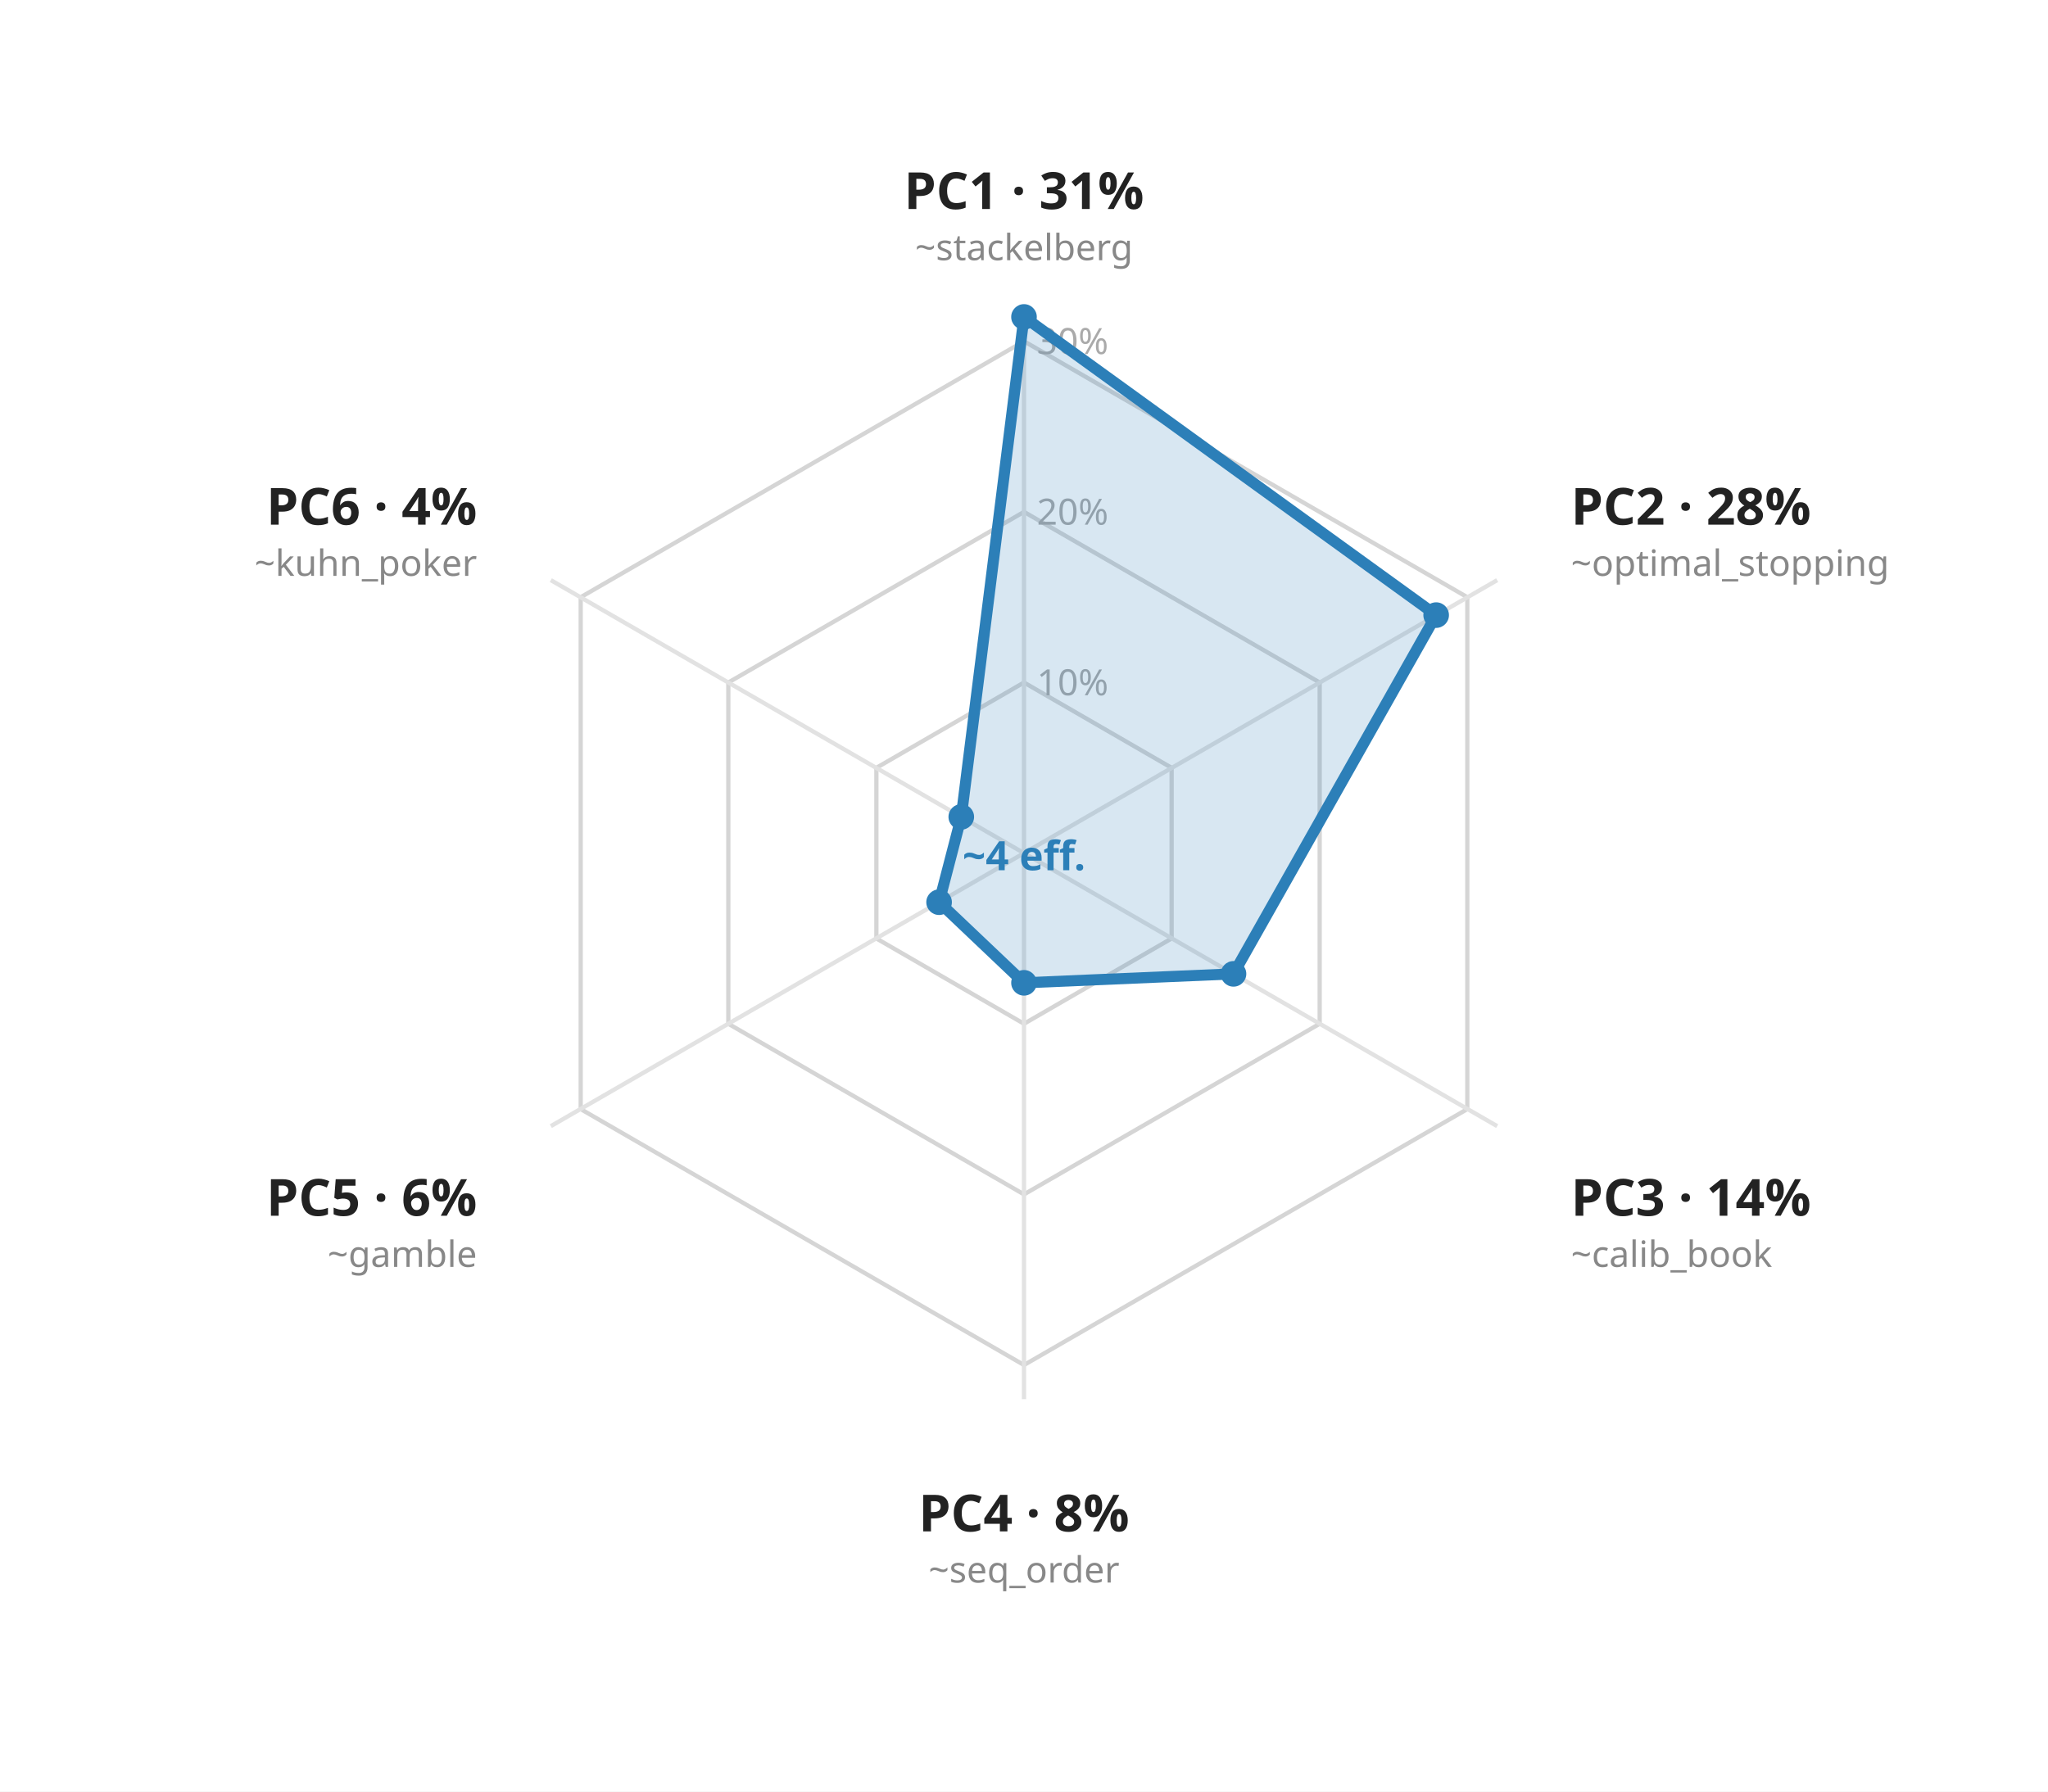
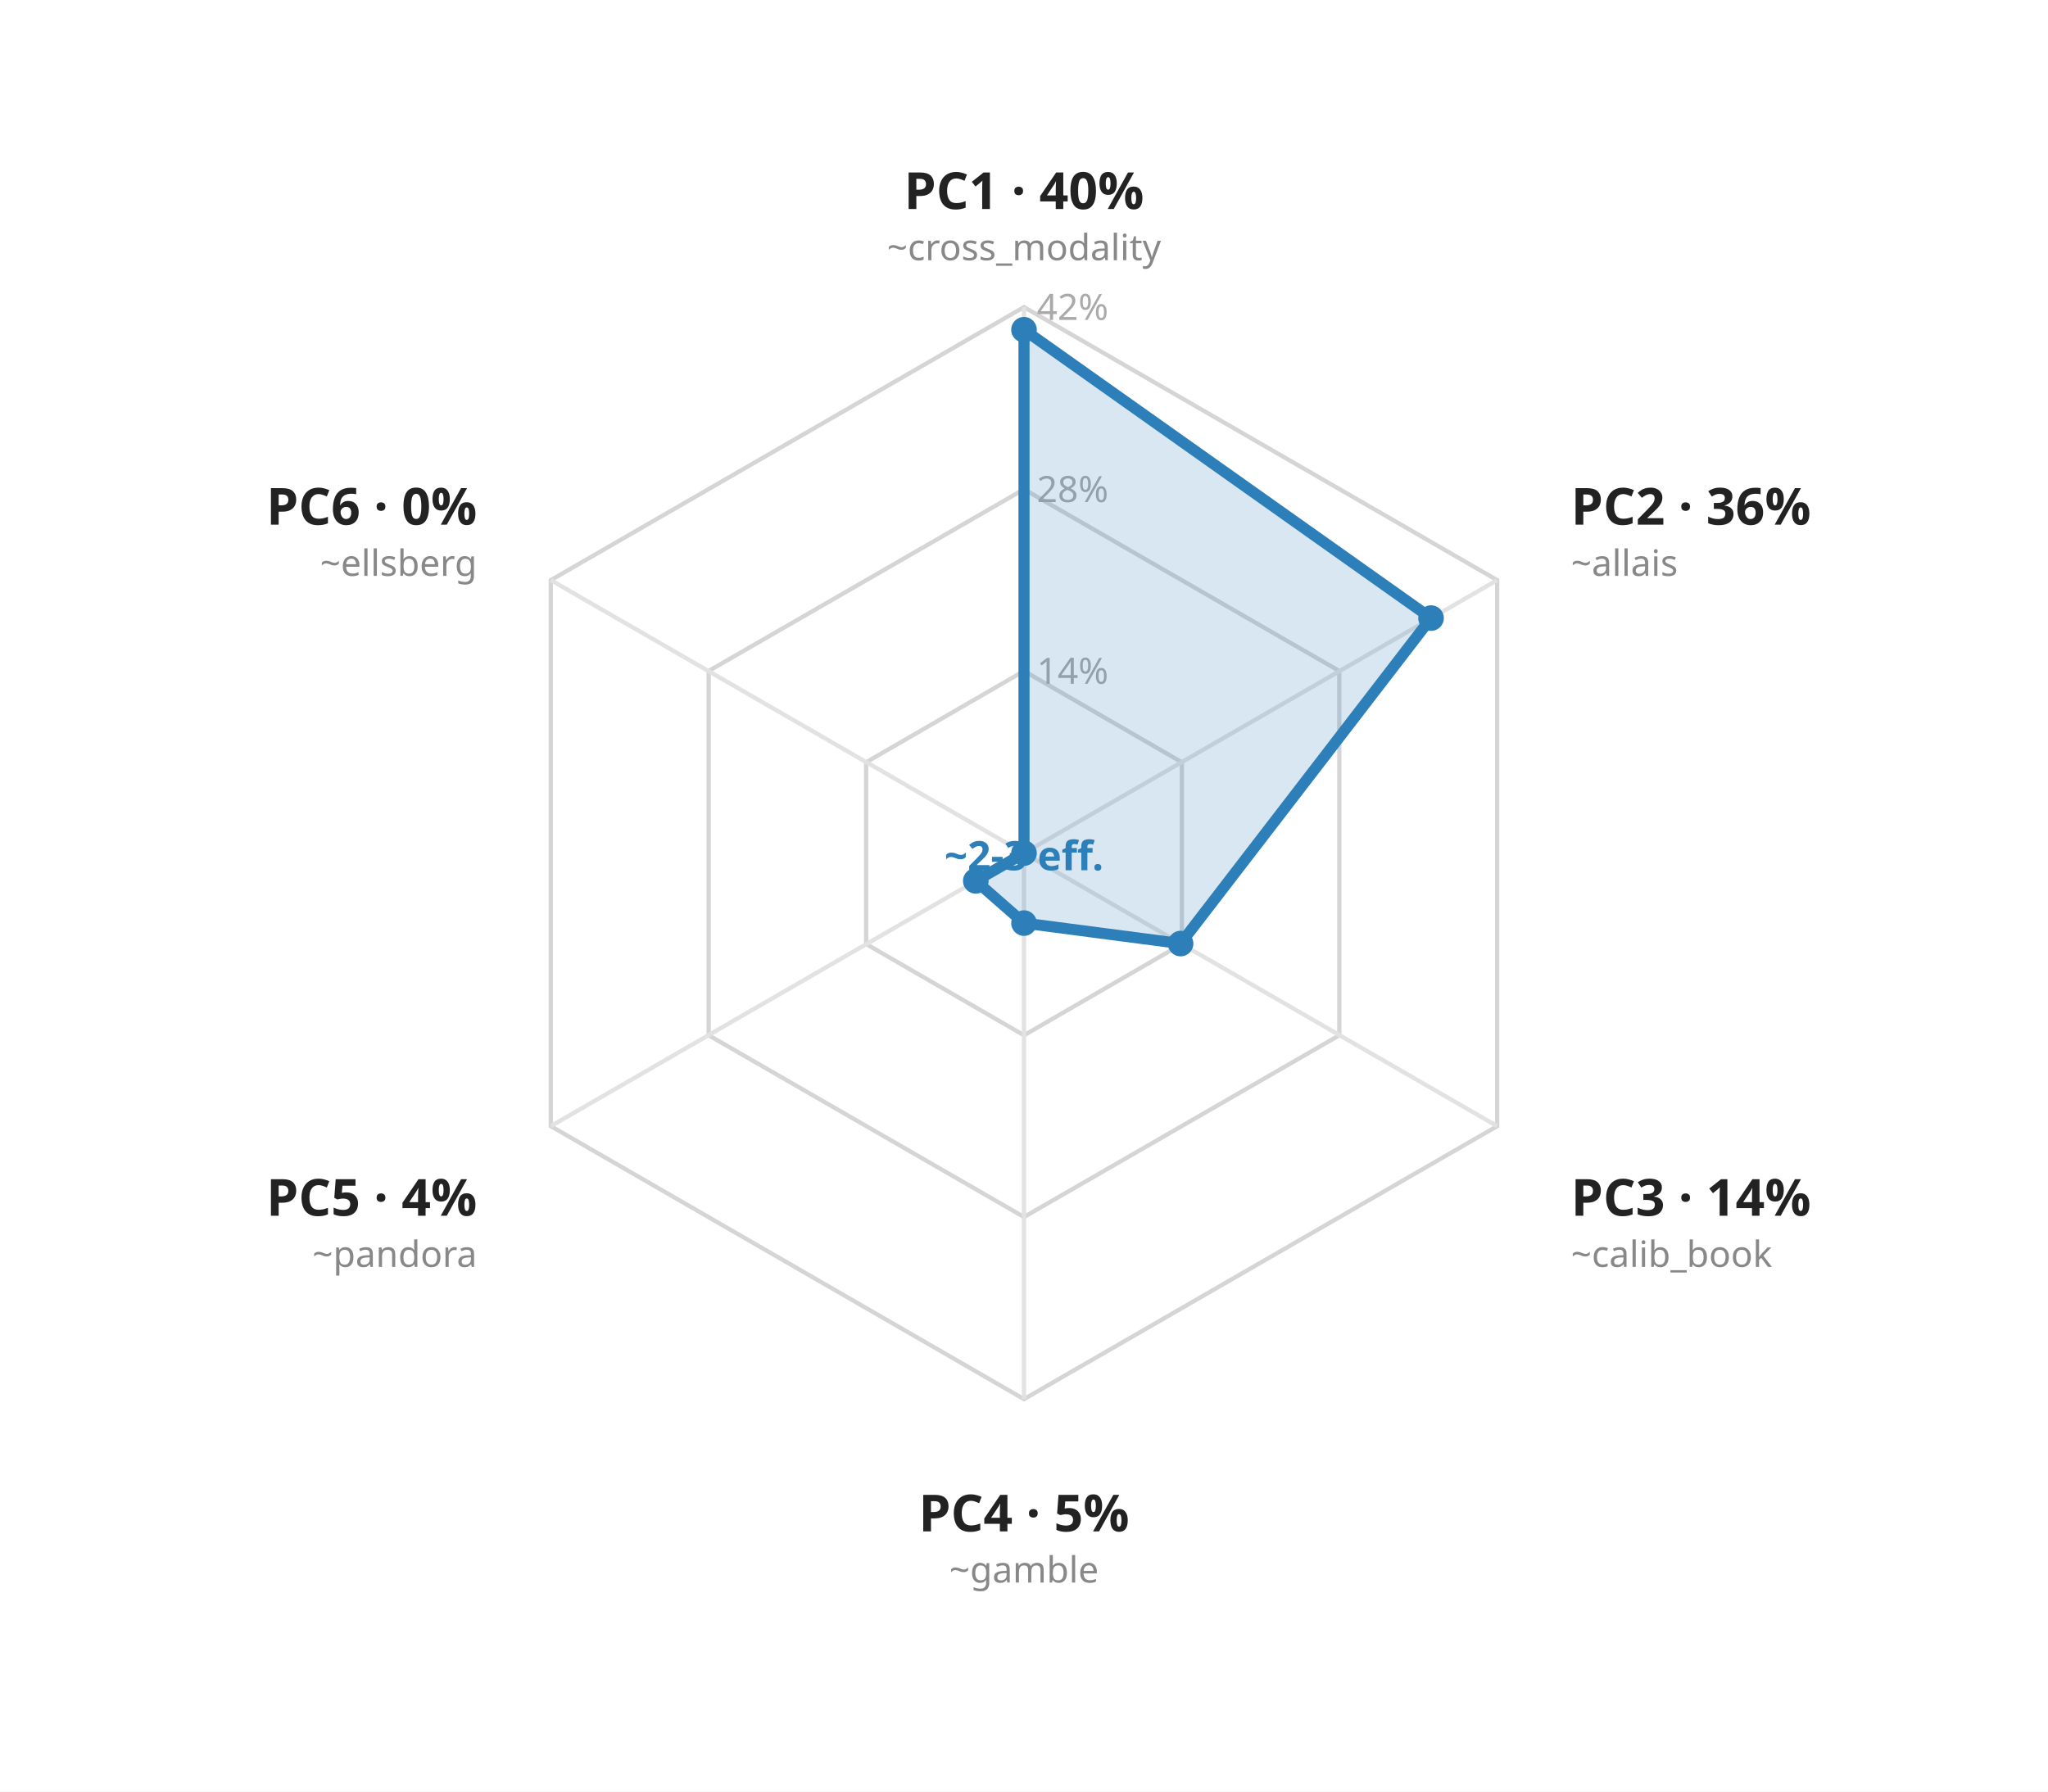
- <svg xmlns="http://www.w3.org/2000/svg" viewBox="0 0 480 420" width="480" font-family="sans-serif" role="img" aria-label="PCA scree hexagon: PC1 31%, PC2 28%, PC3 14%, PC4 8%, PC5 6%, PC6 4%; construct is low-rank ~4">
+ <svg xmlns="http://www.w3.org/2000/svg" viewBox="0 0 480 420" width="480" font-family="sans-serif" role="img" aria-label="Frontier-only PCA hexagon: PC1 40%, PC2 36%, PC3 14%, then near-zero; construct is ~2-3 effective dimensions">
  <rect x="0" y="0" width="480" height="420" fill="#ffffff" />
-   <polygon points="240.0,160.0 274.6,180.0 274.6,220.0 240.0,240.0 205.4,220.0 205.4,180.0" fill="none" stroke="#d5d5d5" stroke-width="1" />
-   <text x="243" y="163.0" font-size="8.5" fill="#aaa">10%</text>
-   <polygon points="240.0,120.0 309.3,160.0 309.3,240.0 240.0,280.0 170.7,240.0 170.7,160.0" fill="none" stroke="#d5d5d5" stroke-width="1" />
-   <text x="243" y="123.0" font-size="8.5" fill="#aaa">20%</text>
-   <polygon points="240.0,80.0 343.9,140.0 343.9,260.0 240.0,320.0 136.1,260.0 136.1,140.0" fill="none" stroke="#d5d5d5" stroke-width="1" />
-   <text x="243" y="83.0" font-size="8.5" fill="#aaa">30%</text>
+   <polygon points="240.0,157.3 277.0,178.7 277.0,221.3 240.0,242.7 203.0,221.3 203.0,178.7" fill="none" stroke="#d5d5d5" stroke-width="1" />
+   <text x="243" y="160.3" font-size="8.5" fill="#aaa">14%</text>
+   <polygon points="240.0,114.7 313.9,157.3 313.9,242.7 240.0,285.3 166.1,242.7 166.1,157.3" fill="none" stroke="#d5d5d5" stroke-width="1" />
+   <text x="243" y="117.7" font-size="8.5" fill="#aaa">28%</text>
+   <polygon points="240.0,72.0 350.9,136.0 350.9,264.0 240.0,328.0 129.1,264.0 129.1,136.0" fill="none" stroke="#d5d5d5" stroke-width="1" />
+   <text x="243" y="75.0" font-size="8.5" fill="#aaa">42%</text>
  <line x1="240" y1="200" x2="240.0" y2="72.0" stroke="#e2e2e2" stroke-width="1" />
-   <text x="240.0" y="49.0" font-size="12" font-weight="700" fill="#222" text-anchor="middle">PC1 · 31%</text>
-   <text x="240.0" y="61.0" font-size="8.5" fill="#888" text-anchor="middle">~stackelberg</text>
+   <text x="240.0" y="49.0" font-size="12" font-weight="700" fill="#222" text-anchor="middle">PC1 · 40%</text>
+   <text x="240.0" y="61.0" font-size="8.5" fill="#888" text-anchor="middle">~cross_modality</text>
  <line x1="240" y1="200" x2="350.9" y2="136.0" stroke="#e2e2e2" stroke-width="1" />
-   <text x="368.2" y="123.0" font-size="12" font-weight="700" fill="#222" text-anchor="start">PC2 · 28%</text>
-   <text x="368.2" y="135.0" font-size="8.5" fill="#888" text-anchor="start">~optimal_stopping</text>
+   <text x="368.2" y="123.0" font-size="12" font-weight="700" fill="#222" text-anchor="start">PC2 · 36%</text>
+   <text x="368.2" y="135.0" font-size="8.5" fill="#888" text-anchor="start">~allais</text>
  <line x1="240" y1="200" x2="350.9" y2="264.0" stroke="#e2e2e2" stroke-width="1" />
  <text x="368.2" y="285.0" font-size="12" font-weight="700" fill="#222" text-anchor="start">PC3 · 14%</text>
  <text x="368.2" y="297.0" font-size="8.5" fill="#888" text-anchor="start">~calib_book</text>
  <line x1="240" y1="200" x2="240.0" y2="328.0" stroke="#e2e2e2" stroke-width="1" />
-   <text x="240.0" y="359.0" font-size="12" font-weight="700" fill="#222" text-anchor="middle">PC4 · 8%</text>
-   <text x="240.0" y="371.0" font-size="8.5" fill="#888" text-anchor="middle">~seq_order</text>
+   <text x="240.0" y="359.0" font-size="12" font-weight="700" fill="#222" text-anchor="middle">PC4 · 5%</text>
+   <text x="240.0" y="371.0" font-size="8.5" fill="#888" text-anchor="middle">~gamble</text>
  <line x1="240" y1="200" x2="129.1" y2="264.0" stroke="#e2e2e2" stroke-width="1" />
-   <text x="111.8" y="285.0" font-size="12" font-weight="700" fill="#222" text-anchor="end">PC5 · 6%</text>
-   <text x="111.8" y="297.0" font-size="8.5" fill="#888" text-anchor="end">~gamble</text>
+   <text x="111.8" y="285.0" font-size="12" font-weight="700" fill="#222" text-anchor="end">PC5 · 4%</text>
+   <text x="111.8" y="297.0" font-size="8.5" fill="#888" text-anchor="end">~pandora</text>
  <line x1="240" y1="200" x2="129.1" y2="136.0" stroke="#e2e2e2" stroke-width="1" />
-   <text x="111.8" y="123.0" font-size="12" font-weight="700" fill="#222" text-anchor="end">PC6 · 4%</text>
-   <text x="111.8" y="135.0" font-size="8.5" fill="#888" text-anchor="end">~kuhn_poker</text>
-   <polygon points="240.0,74.3 336.6,144.2 289.1,228.3 240.0,230.4 220.1,211.5 225.3,191.5" fill="#2c7fb8" fill-opacity="0.18" stroke="#2c7fb8" stroke-width="2.6" />
-   <circle cx="240.0" cy="74.3" r="3" fill="#2c7fb8" />
-   <circle cx="336.6" cy="144.2" r="3" fill="#2c7fb8" />
-   <circle cx="289.1" cy="228.3" r="3" fill="#2c7fb8" />
-   <circle cx="240.0" cy="230.4" r="3" fill="#2c7fb8" />
-   <circle cx="220.1" cy="211.5" r="3" fill="#2c7fb8" />
-   <circle cx="225.3" cy="191.5" r="3" fill="#2c7fb8" />
-   <text x="240" y="204" font-size="9.5" fill="#2c7fb8" text-anchor="middle" font-weight="700">~4 eff.</text>
+   <text x="111.8" y="123.0" font-size="12" font-weight="700" fill="#222" text-anchor="end">PC6 · 0%</text>
+   <text x="111.8" y="135.0" font-size="8.5" fill="#888" text-anchor="end">~ellsberg</text>
+   <polygon points="240.0,77.3 335.4,144.9 276.7,221.2 240.0,216.4 228.7,206.5 240.0,200.0" fill="#2c7fb8" fill-opacity="0.18" stroke="#2c7fb8" stroke-width="2.6" />
+   <circle cx="240.0" cy="77.3" r="3" fill="#2c7fb8" />
+   <circle cx="335.4" cy="144.9" r="3" fill="#2c7fb8" />
+   <circle cx="276.7" cy="221.2" r="3" fill="#2c7fb8" />
+   <circle cx="240.0" cy="216.4" r="3" fill="#2c7fb8" />
+   <circle cx="228.7" cy="206.5" r="3" fill="#2c7fb8" />
+   <circle cx="240.0" cy="200.0" r="3" fill="#2c7fb8" />
+   <text x="240" y="204" font-size="9.5" fill="#2c7fb8" text-anchor="middle" font-weight="700">~2-3 eff.</text>
</svg>
